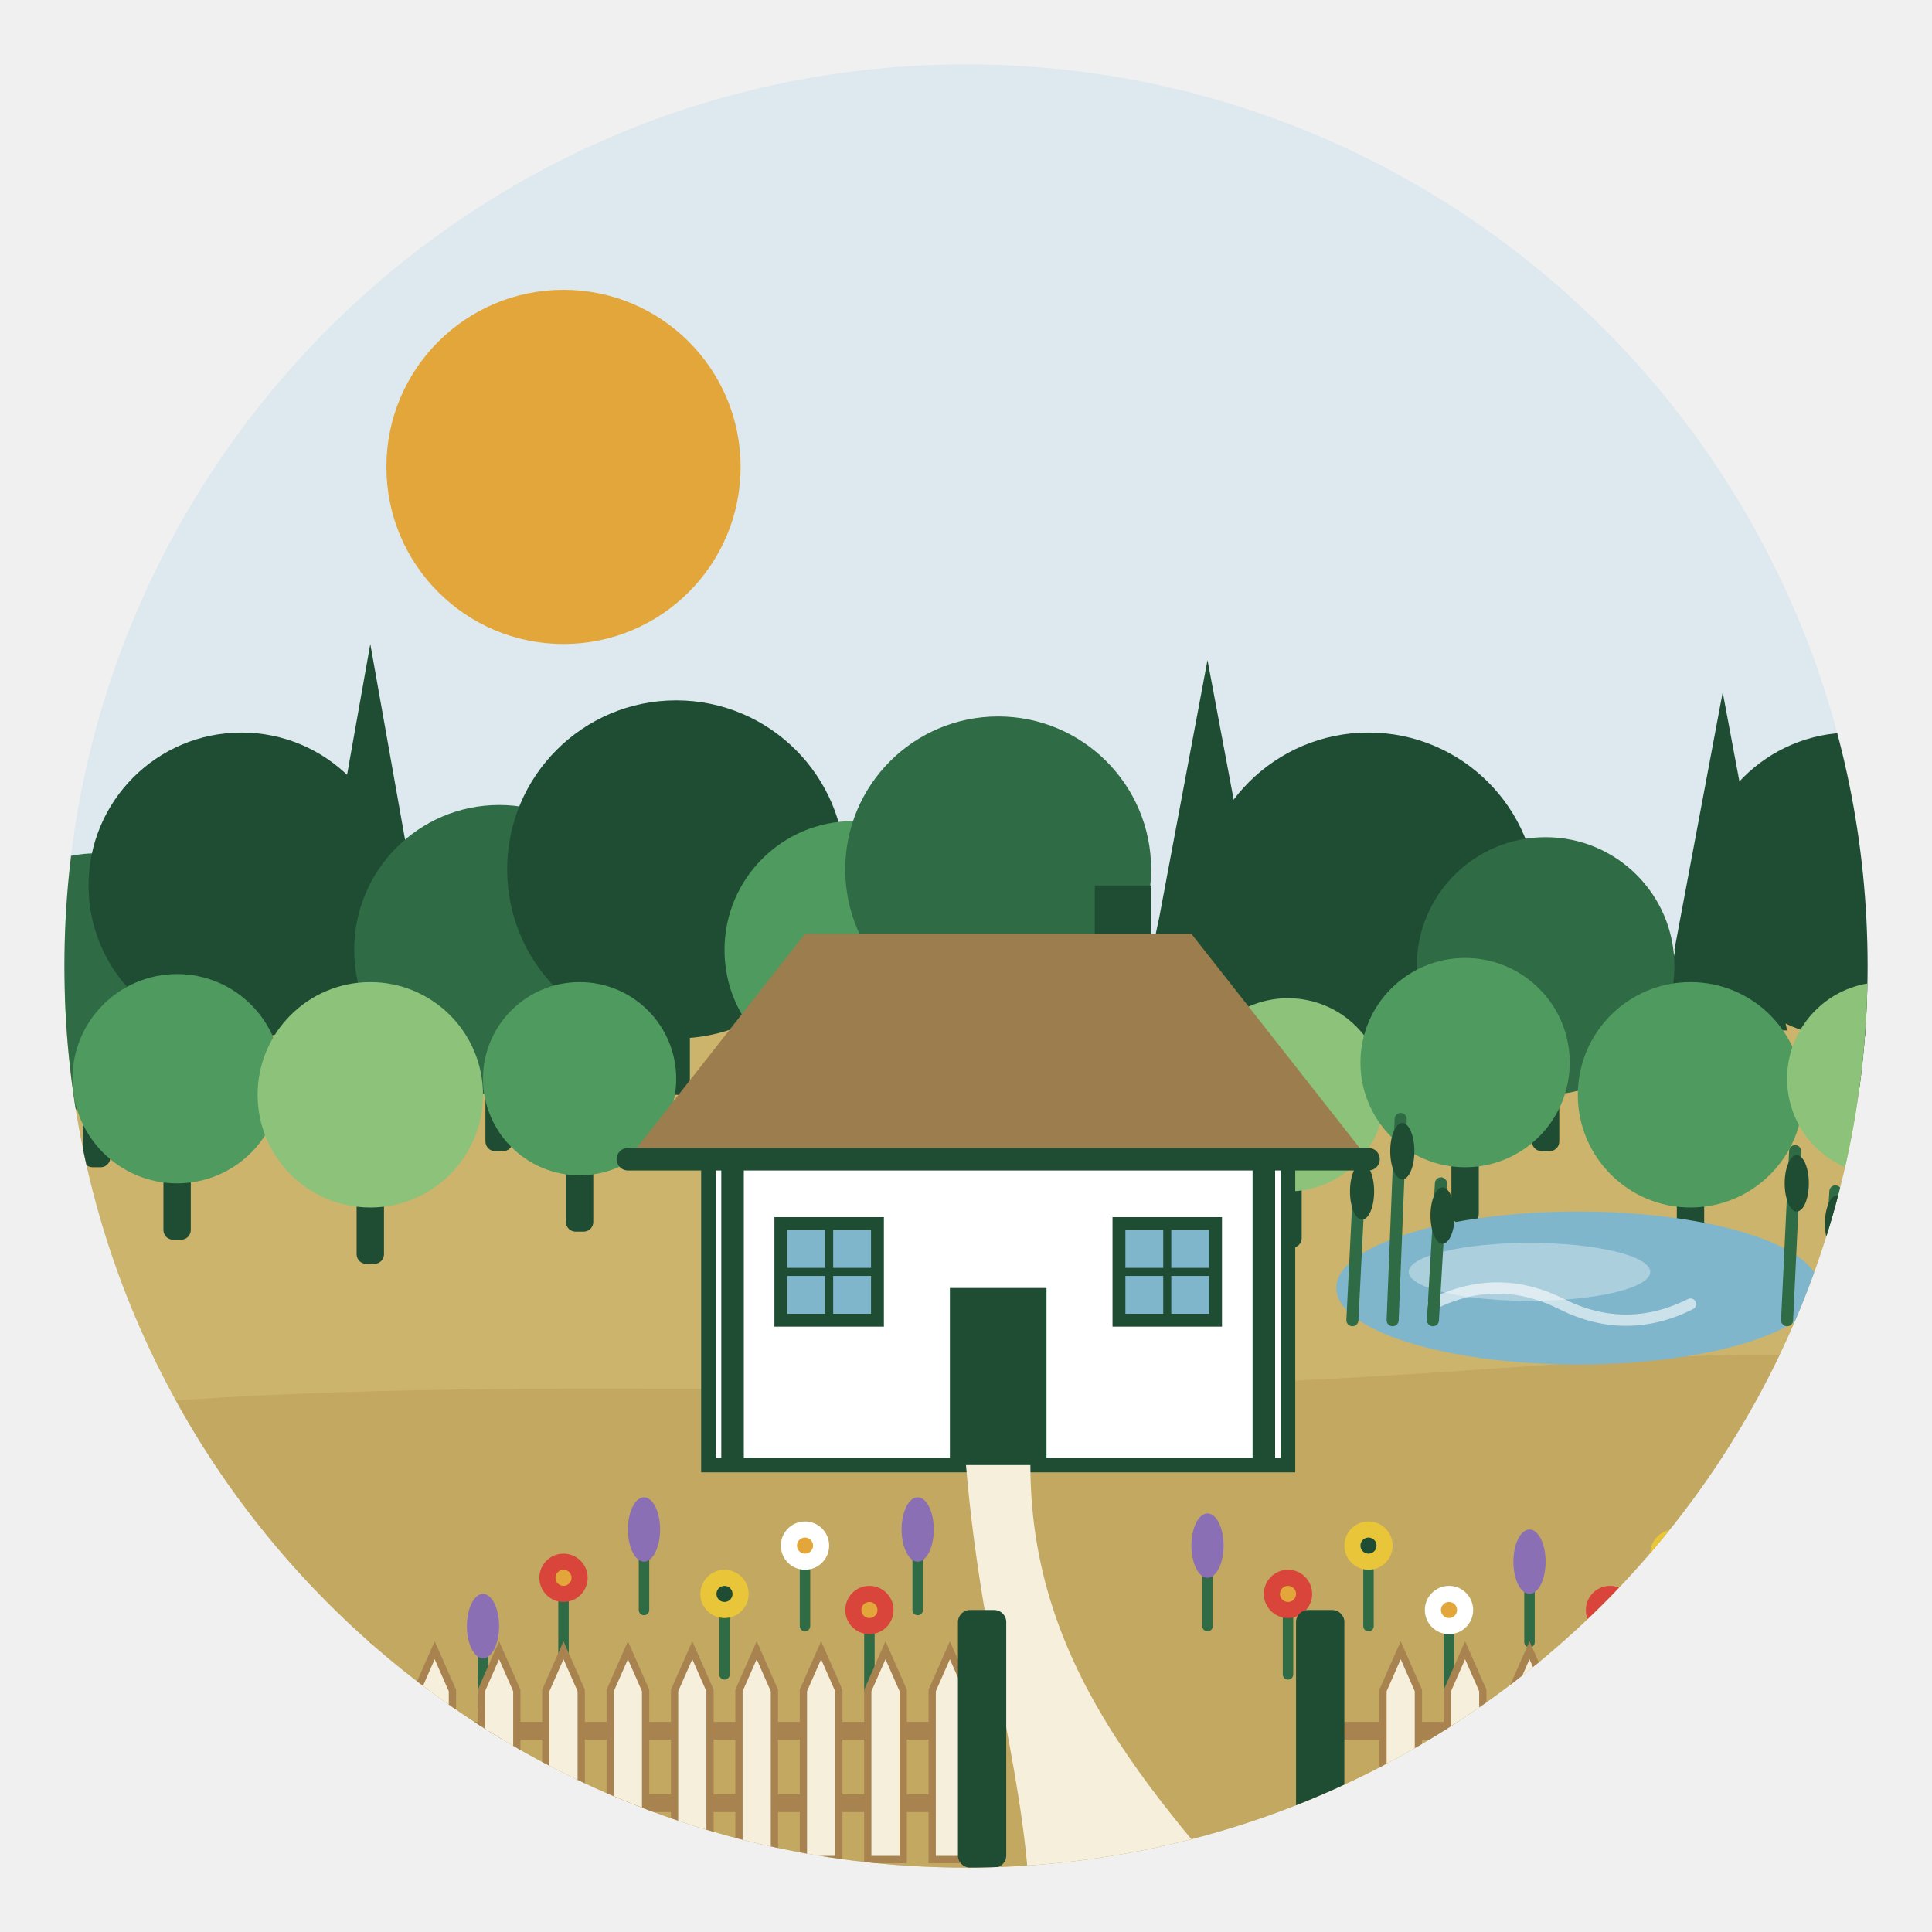
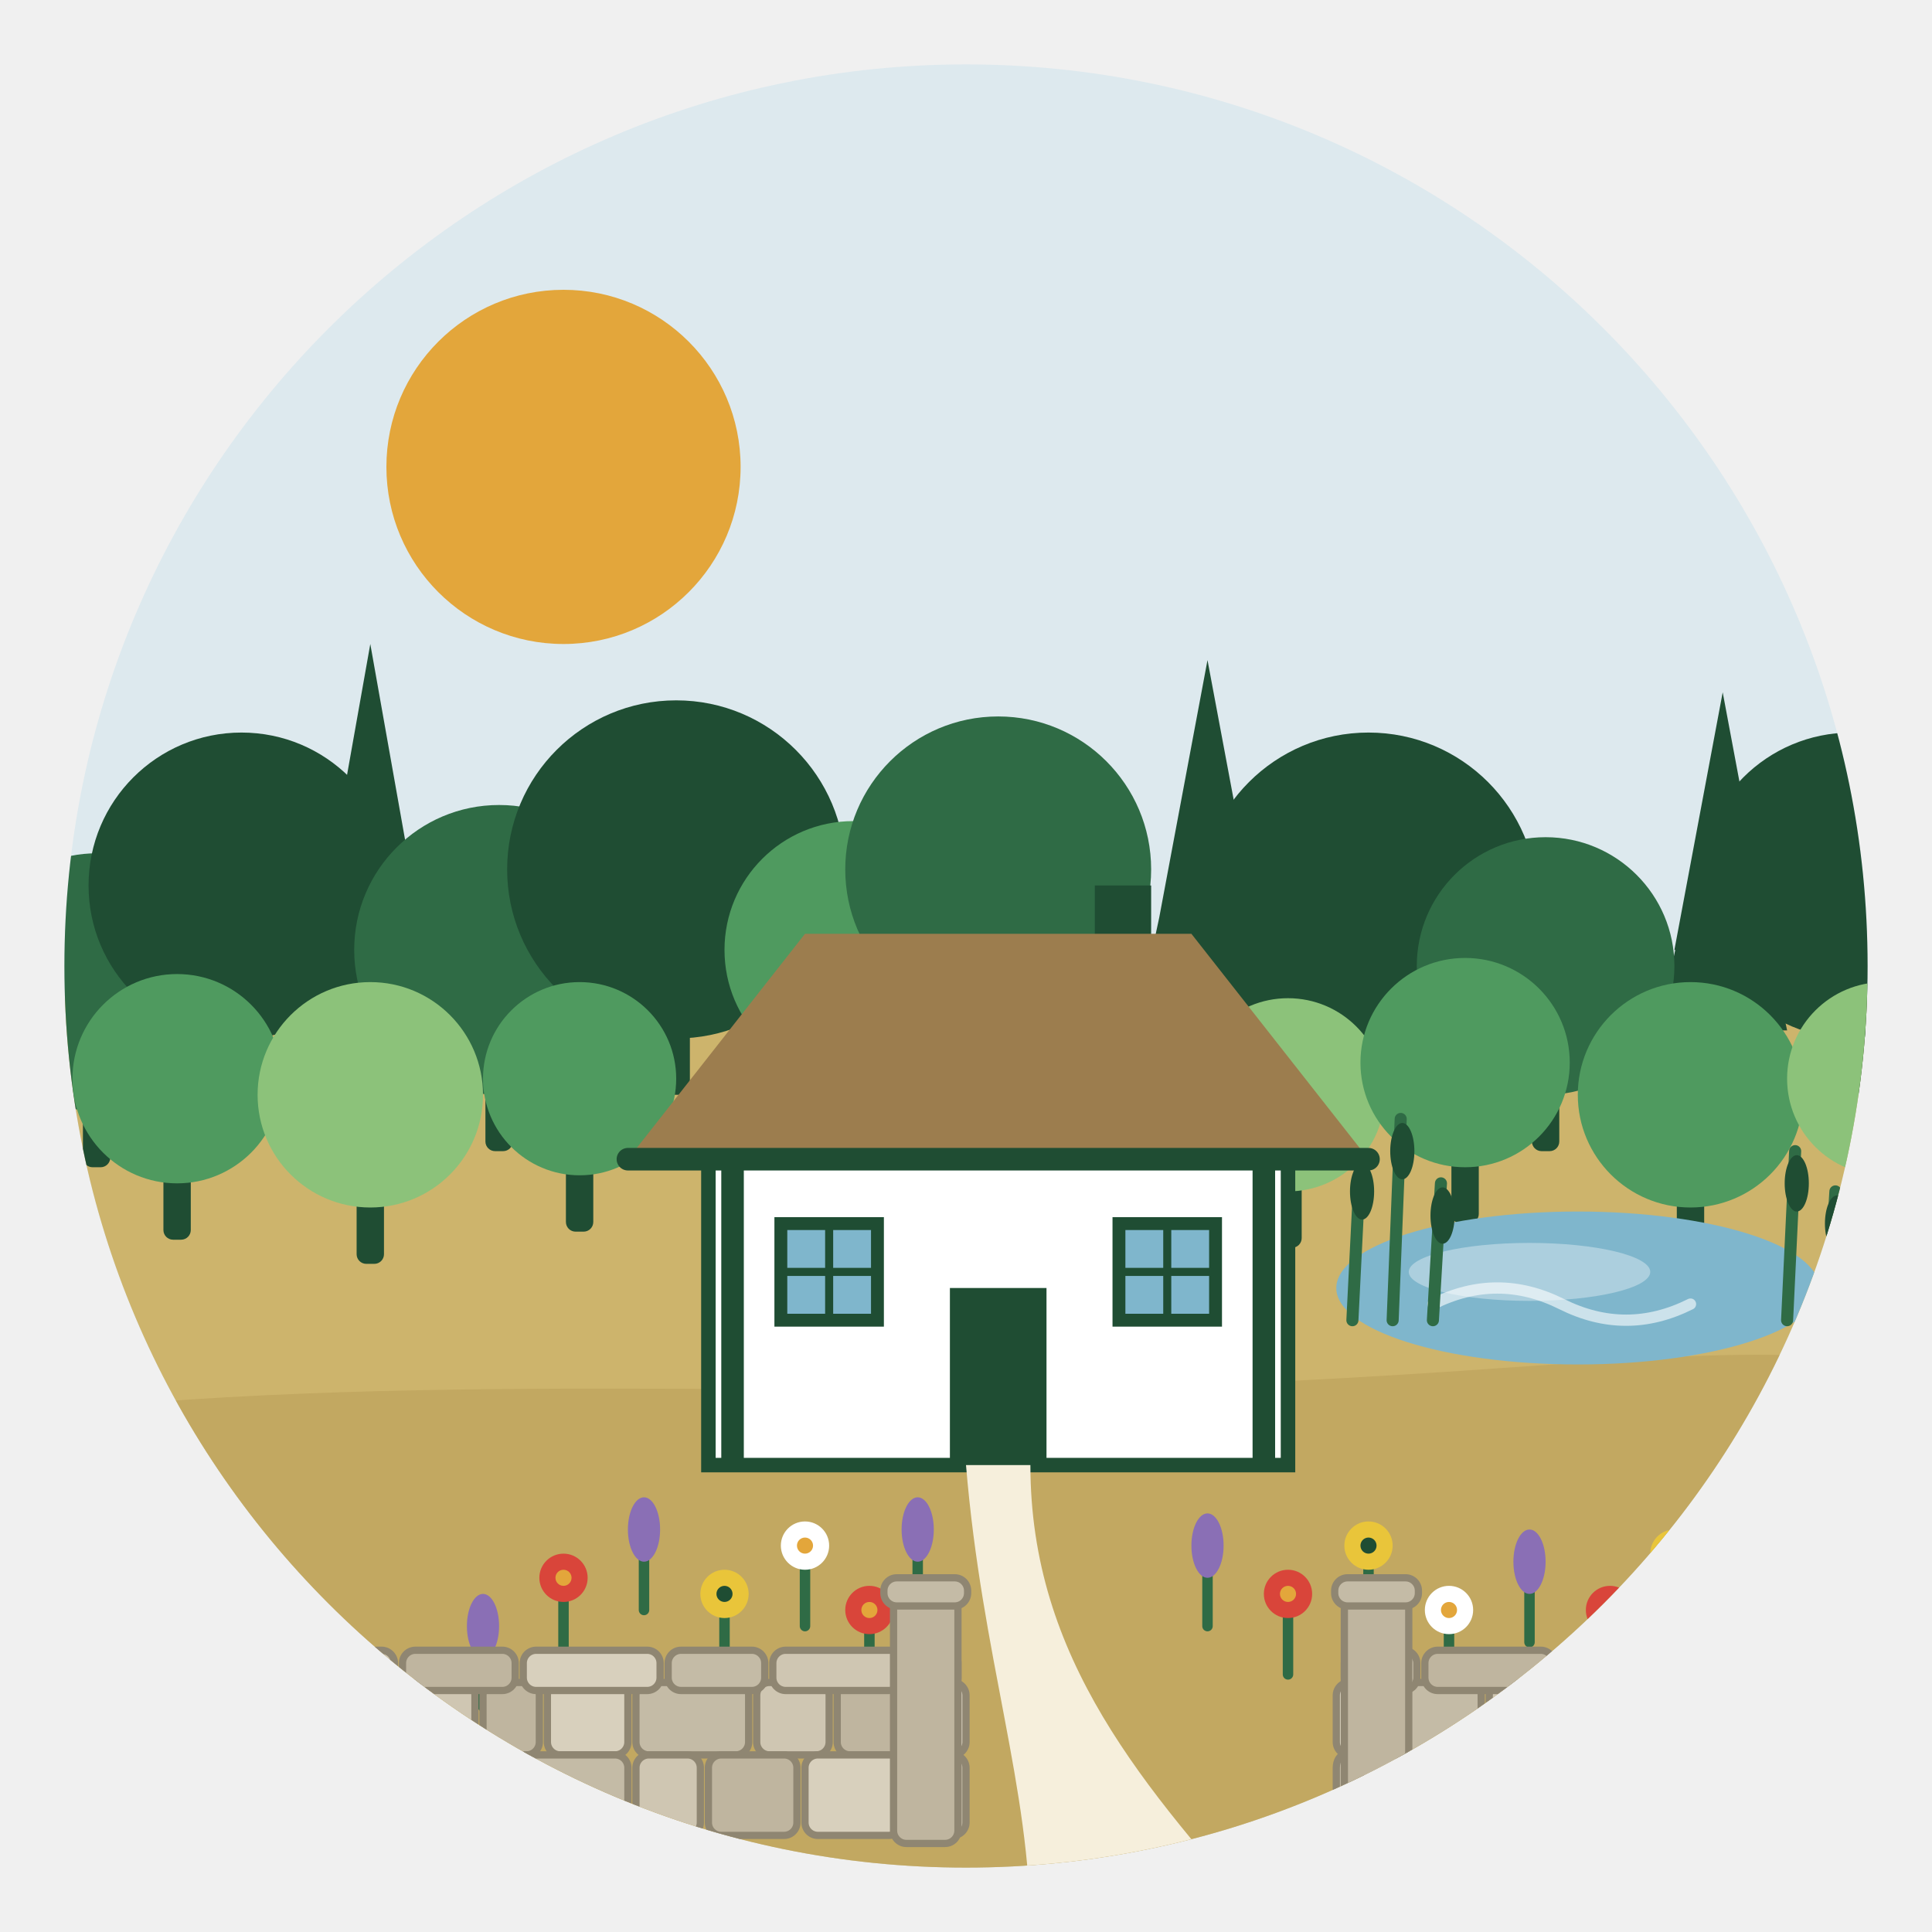
<svg xmlns="http://www.w3.org/2000/svg" viewBox="0 0 240 240" width="240" height="240">
  <defs>
    <clipPath id="disc">
      <circle cx="120" cy="120" r="112" />
    </clipPath>
  </defs>
  <circle cx="120" cy="120" r="112" fill="#dde9ee" />
  <g clip-path="url(#disc)">
    <circle cx="70" cy="58" r="22" fill="#e3a63b" />
    <path d="M0 124 C 60 120, 120 124, 170 122 S 220 126, 240 123 L240 240 L0 240 Z" fill="#cdb46c" />
    <path d="M0 176 C 50 170, 100 174, 150 172 S 215 166, 240 170 L240 240 L0 240 Z" fill="#b89b55" opacity=".5" />
    <path d="M37 128 L46 84 L55 128 Z M39.25 118 L46 80 L52.75 118 Z" fill="#1f4d33" />
    <path d="M141 128 L150 86 L159 128 Z M143.25 118 L150 82 L156.75 118 Z" fill="#1f4d33" />
    <path d="M206 128 L214 90 L222 128 Z M208.0 118 L214 86 L220.0 118 Z" fill="#1f4d33" />
    <rect x="10.3" y="132" width="3.4" height="13" rx="1.2" fill="#1f4d33" />
    <circle cx="12" cy="122" r="16" fill="#2f6b45" />
    <rect x="28.3" y="123" width="3.4" height="13" rx="1.2" fill="#1f4d33" />
    <circle cx="30" cy="110" r="19" fill="#1f4d33" />
    <rect x="60.3" y="130" width="3.4" height="13" rx="1.2" fill="#1f4d33" />
    <circle cx="62" cy="118" r="18" fill="#2f6b45" />
    <rect x="82.3" y="123" width="3.4" height="13" rx="1.2" fill="#1f4d33" />
    <circle cx="84" cy="108" r="21" fill="#1f4d33" />
    <rect x="104.3" y="128" width="3.4" height="13" rx="1.2" fill="#1f4d33" />
    <circle cx="106" cy="118" r="16" fill="#4f9a5f" />
    <rect x="122.3" y="121" width="3.4" height="13" rx="1.2" fill="#1f4d33" />
    <circle cx="124" cy="108" r="19" fill="#2f6b45" />
    <rect x="168.3" y="127" width="3.4" height="13" rx="1.2" fill="#1f4d33" />
    <circle cx="170" cy="112" r="21" fill="#1f4d33" />
    <rect x="190.3" y="130" width="3.4" height="13" rx="1.2" fill="#1f4d33" />
    <circle cx="192" cy="120" r="16" fill="#2f6b45" />
    <rect x="228.3" y="123" width="3.4" height="13" rx="1.2" fill="#1f4d33" />
    <circle cx="230" cy="110" r="19" fill="#1f4d33" />
    <rect x="20.3" y="141" width="3.4" height="13" rx="1.2" fill="#1f4d33" />
    <circle cx="22" cy="134" r="13" fill="#4f9a5f" />
    <rect x="44.3" y="144" width="3.4" height="13" rx="1.2" fill="#1f4d33" />
    <circle cx="46" cy="136" r="14" fill="#8cc27a" />
    <rect x="70.3" y="140" width="3.4" height="13" rx="1.2" fill="#1f4d33" />
    <circle cx="72" cy="134" r="12" fill="#4f9a5f" />
    <rect x="138.3" y="139" width="3.4" height="13" rx="1.2" fill="#1f4d33" />
    <circle cx="140" cy="132" r="13" fill="#4f9a5f" />
    <rect x="158.3" y="142" width="3.4" height="13" rx="1.2" fill="#1f4d33" />
    <circle cx="160" cy="136" r="12" fill="#8cc27a" />
    <rect x="180.3" y="139" width="3.4" height="13" rx="1.2" fill="#1f4d33" />
    <circle cx="182" cy="132" r="13" fill="#4f9a5f" />
    <rect x="208.3" y="144" width="3.4" height="13" rx="1.2" fill="#1f4d33" />
    <circle cx="210" cy="136" r="14" fill="#4f9a5f" />
    <rect x="232.3" y="140" width="3.4" height="13" rx="1.2" fill="#1f4d33" />
    <circle cx="234" cy="134" r="12" fill="#8cc27a" />
    <ellipse cx="196" cy="160" rx="30" ry="9.5" fill="#7fb6cc" />
    <ellipse cx="190" cy="158" rx="15" ry="3.6" fill="#ffffff" opacity=".35" />
    <path d="M178 162 q 8 -4 16 0 t 16 0" fill="none" stroke="#ffffff" stroke-width="1.4" opacity=".6" stroke-linecap="round" />
    <path d="M168 164 L169 144" stroke="#2f6b45" stroke-width="1.5" stroke-linecap="round" />
    <ellipse cx="169.2" cy="148" rx="1.5" ry="3.5" fill="#1f4d33" />
    <path d="M173 164 L174 139" stroke="#2f6b45" stroke-width="1.5" stroke-linecap="round" />
    <ellipse cx="174.2" cy="143" rx="1.5" ry="3.5" fill="#1f4d33" />
    <path d="M178 164 L179 147" stroke="#2f6b45" stroke-width="1.5" stroke-linecap="round" />
    <ellipse cx="179.2" cy="151" rx="1.5" ry="3.5" fill="#1f4d33" />
    <path d="M222 164 L223 143" stroke="#2f6b45" stroke-width="1.5" stroke-linecap="round" />
    <ellipse cx="223.2" cy="147" rx="1.5" ry="3.5" fill="#1f4d33" />
    <path d="M227 164 L228 148" stroke="#2f6b45" stroke-width="1.5" stroke-linecap="round" />
    <ellipse cx="228.2" cy="152" rx="1.5" ry="3.5" fill="#1f4d33" />
    <rect x="136" y="110" width="7" height="14" fill="#1f4d33" />
    <rect x="88" y="142" width="72" height="40" fill="#ffffff" stroke="#1f4d33" stroke-width="1.8" />
    <path d="M78 144 L170 144 L148 116 L100 116 Z" fill="#9c7d4e" />
    <path d="M78 144 L170 144" stroke="#1f4d33" stroke-width="2.8" stroke-linecap="round" />
    <rect x="97" y="152" width="12" height="12" fill="#7fb6cc" stroke="#1f4d33" stroke-width="1.6" />
    <path d="M103 152 L103 164 M97 158 L109 158" stroke="#1f4d33" stroke-width="1" />
    <rect x="139" y="152" width="12" height="12" fill="#7fb6cc" stroke="#1f4d33" stroke-width="1.6" />
    <path d="M145 152 L145 164 M139 158 L151 158" stroke="#1f4d33" stroke-width="1" />
    <rect x="118" y="160" width="12" height="22" fill="#1f4d33" />
    <rect x="89.6" y="144" width="2.8" height="38" fill="#1f4d33" />
    <rect x="155.6" y="144" width="2.8" height="38" fill="#1f4d33" />
    <path d="M 128 240 C 128 222, 122 206, 120 182 L 128 182 C 128 206, 142 222, 158 240 Z" fill="#f6efdc" />
    <path d="M70 206 L70 198" stroke="#2f6b45" stroke-width="1.3" stroke-linecap="round" />
    <circle cx="70" cy="196" r="3" fill="#d9453a" />
    <circle cx="70" cy="196" r="1" fill="#e3a63b" />
    <path d="M80 200 L80 192" stroke="#2f6b45" stroke-width="1.3" stroke-linecap="round" />
    <ellipse cx="80" cy="190" rx="2" ry="4" fill="#8a6fb5" />
    <path d="M90 208 L90 200" stroke="#2f6b45" stroke-width="1.3" stroke-linecap="round" />
    <circle cx="90" cy="198" r="3" fill="#e9c53a" />
    <circle cx="90" cy="198" r="1" fill="#1f4d33" />
    <path d="M100 202 L100 194" stroke="#2f6b45" stroke-width="1.3" stroke-linecap="round" />
    <circle cx="100" cy="192" r="3" fill="#ffffff" />
    <circle cx="100" cy="192" r="1" fill="#e3a63b" />
    <path d="M108 210 L108 202" stroke="#2f6b45" stroke-width="1.3" stroke-linecap="round" />
    <circle cx="108" cy="200" r="3" fill="#d9453a" />
    <circle cx="108" cy="200" r="1" fill="#e3a63b" />
    <path d="M60 212 L60 204" stroke="#2f6b45" stroke-width="1.3" stroke-linecap="round" />
    <ellipse cx="60" cy="202" rx="2" ry="4" fill="#8a6fb5" />
    <path d="M114 200 L114 192" stroke="#2f6b45" stroke-width="1.3" stroke-linecap="round" />
    <ellipse cx="114" cy="190" rx="2" ry="4" fill="#8a6fb5" />
    <path d="M150 202 L150 194" stroke="#2f6b45" stroke-width="1.3" stroke-linecap="round" />
    <ellipse cx="150" cy="192" rx="2" ry="4" fill="#8a6fb5" />
    <path d="M160 208 L160 200" stroke="#2f6b45" stroke-width="1.3" stroke-linecap="round" />
    <circle cx="160" cy="198" r="3" fill="#d9453a" />
    <circle cx="160" cy="198" r="1" fill="#e3a63b" />
    <path d="M170 202 L170 194" stroke="#2f6b45" stroke-width="1.3" stroke-linecap="round" />
    <circle cx="170" cy="192" r="3" fill="#e9c53a" />
    <circle cx="170" cy="192" r="1" fill="#1f4d33" />
    <path d="M180 210 L180 202" stroke="#2f6b45" stroke-width="1.3" stroke-linecap="round" />
    <circle cx="180" cy="200" r="3" fill="#ffffff" />
    <circle cx="180" cy="200" r="1" fill="#e3a63b" />
    <path d="M190 204 L190 196" stroke="#2f6b45" stroke-width="1.3" stroke-linecap="round" />
    <ellipse cx="190" cy="194" rx="2" ry="4" fill="#8a6fb5" />
    <path d="M200 210 L200 202" stroke="#2f6b45" stroke-width="1.3" stroke-linecap="round" />
    <circle cx="200" cy="200" r="3" fill="#d9453a" />
    <circle cx="200" cy="200" r="1" fill="#e3a63b" />
    <path d="M208 203 L208 195" stroke="#2f6b45" stroke-width="1.3" stroke-linecap="round" />
    <circle cx="208" cy="193" r="3" fill="#e9c53a" />
    <circle cx="208" cy="193" r="1" fill="#1f4d33" />
-     <path d="M0 215 L122 215 M164 215 L240 215" stroke="#a8824f" stroke-width="2.2" />
-     <path d="M0 224 L122 224 M164 224 L240 224" stroke="#a8824f" stroke-width="2.2" />
-     <path d="M3.8 210 L6 205 L8.2 210 L8.2 231 L3.8 231 Z" fill="#f6efdc" stroke="#a8824f" stroke-width="0.9" />
-     <path d="M11.8 210 L14 205 L16.2 210 L16.2 231 L11.8 231 Z" fill="#f6efdc" stroke="#a8824f" stroke-width="0.9" />
-     <path d="M19.8 210 L22 205 L24.2 210 L24.2 231 L19.8 231 Z" fill="#f6efdc" stroke="#a8824f" stroke-width="0.9" />
-     <path d="M27.8 210 L30 205 L32.2 210 L32.2 231 L27.8 231 Z" fill="#f6efdc" stroke="#a8824f" stroke-width="0.9" />
-     <path d="M35.8 210 L38 205 L40.2 210 L40.2 231 L35.8 231 Z" fill="#f6efdc" stroke="#a8824f" stroke-width="0.9" />
-     <path d="M43.8 210 L46 205 L48.2 210 L48.2 231 L43.8 231 Z" fill="#f6efdc" stroke="#a8824f" stroke-width="0.9" />
-     <path d="M51.8 210 L54 205 L56.2 210 L56.2 231 L51.8 231 Z" fill="#f6efdc" stroke="#a8824f" stroke-width="0.9" />
-     <path d="M59.8 210 L62 205 L64.2 210 L64.2 231 L59.8 231 Z" fill="#f6efdc" stroke="#a8824f" stroke-width="0.9" />
-     <path d="M67.8 210 L70 205 L72.2 210 L72.2 231 L67.8 231 Z" fill="#f6efdc" stroke="#a8824f" stroke-width="0.9" />
-     <path d="M75.8 210 L78 205 L80.2 210 L80.2 231 L75.8 231 Z" fill="#f6efdc" stroke="#a8824f" stroke-width="0.9" />
-     <path d="M83.8 210 L86 205 L88.2 210 L88.2 231 L83.8 231 Z" fill="#f6efdc" stroke="#a8824f" stroke-width="0.9" />
-     <path d="M91.8 210 L94 205 L96.2 210 L96.2 231 L91.8 231 Z" fill="#f6efdc" stroke="#a8824f" stroke-width="0.9" />
-     <path d="M99.8 210 L102 205 L104.2 210 L104.2 231 L99.8 231 Z" fill="#f6efdc" stroke="#a8824f" stroke-width="0.9" />
-     <path d="M107.8 210 L110 205 L112.2 210 L112.2 231 L107.8 231 Z" fill="#f6efdc" stroke="#a8824f" stroke-width="0.9" />
-     <path d="M115.8 210 L118 205 L120.2 210 L120.2 231 L115.8 231 Z" fill="#f6efdc" stroke="#a8824f" stroke-width="0.9" />
-     <path d="M171.8 210 L174 205 L176.2 210 L176.2 231 L171.8 231 Z" fill="#f6efdc" stroke="#a8824f" stroke-width="0.9" />
-     <path d="M179.8 210 L182 205 L184.2 210 L184.2 231 L179.8 231 Z" fill="#f6efdc" stroke="#a8824f" stroke-width="0.9" />
-     <path d="M187.8 210 L190 205 L192.2 210 L192.2 231 L187.8 231 Z" fill="#f6efdc" stroke="#a8824f" stroke-width="0.9" />
-     <path d="M195.8 210 L198 205 L200.2 210 L200.2 231 L195.8 231 Z" fill="#f6efdc" stroke="#a8824f" stroke-width="0.9" />
-     <path d="M203.8 210 L206 205 L208.2 210 L208.2 231 L203.8 231 Z" fill="#f6efdc" stroke="#a8824f" stroke-width="0.9" />
-     <path d="M211.8 210 L214 205 L216.2 210 L216.2 231 L211.8 231 Z" fill="#f6efdc" stroke="#a8824f" stroke-width="0.9" />
-     <path d="M219.8 210 L222 205 L224.2 210 L224.2 231 L219.8 231 Z" fill="#f6efdc" stroke="#a8824f" stroke-width="0.9" />
-     <path d="M227.8 210 L230 205 L232.2 210 L232.2 231 L227.8 231 Z" fill="#f6efdc" stroke="#a8824f" stroke-width="0.9" />
-     <path d="M235.8 210 L238 205 L240.2 210 L240.2 231 L235.8 231 Z" fill="#f6efdc" stroke="#a8824f" stroke-width="0.9" />
-     <rect x="119" y="200" width="6" height="32" rx="1.5" fill="#1f4d33" />
-     <rect x="161" y="200" width="6" height="32" rx="1.5" fill="#1f4d33" />
+     <rect x="2" y="209" width="11" height="9" rx="1.6" fill="#cfc6b2" stroke="#8f8672" stroke-width="0.9" />
+     <rect x="14" y="209" width="8" height="9" rx="1.6" fill="#bfb59f" stroke="#8f8672" stroke-width="0.9" />
+     <rect x="23" y="209" width="13" height="9" rx="1.6" fill="#d8d0bd" stroke="#8f8672" stroke-width="0.9" />
+     <rect x="37" y="209" width="9" height="9" rx="1.6" fill="#c4bba6" stroke="#8f8672" stroke-width="0.9" />
+     <rect x="47" y="209" width="12" height="9" rx="1.6" fill="#cfc6b2" stroke="#8f8672" stroke-width="0.9" />
+     <rect x="60" y="209" width="7" height="9" rx="1.6" fill="#bfb59f" stroke="#8f8672" stroke-width="0.9" />
+     <rect x="68" y="209" width="10" height="9" rx="1.6" fill="#d8d0bd" stroke="#8f8672" stroke-width="0.9" />
+     <rect x="79" y="209" width="14" height="9" rx="1.6" fill="#c4bba6" stroke="#8f8672" stroke-width="0.9" />
+     <rect x="94" y="209" width="9" height="9" rx="1.6" fill="#cfc6b2" stroke="#8f8672" stroke-width="0.9" />
+     <rect x="104" y="209" width="11" height="9" rx="1.6" fill="#bfb59f" stroke="#8f8672" stroke-width="0.9" />
+     <rect x="116" y="209" width="4" height="9" rx="1.6" fill="#d8d0bd" stroke="#8f8672" stroke-width="0.9" />
+     <rect x="166" y="209" width="6" height="9" rx="1.6" fill="#d8d0bd" stroke="#8f8672" stroke-width="0.9" />
+     <rect x="173" y="209" width="11" height="9" rx="1.6" fill="#c4bba6" stroke="#8f8672" stroke-width="0.9" />
+     <rect x="185" y="209" width="12" height="9" rx="1.6" fill="#cfc6b2" stroke="#8f8672" stroke-width="0.9" />
+     <rect x="198" y="209" width="8" height="9" rx="1.6" fill="#bfb59f" stroke="#8f8672" stroke-width="0.9" />
+     <rect x="207" y="209" width="10" height="9" rx="1.6" fill="#d8d0bd" stroke="#8f8672" stroke-width="0.9" />
+     <rect x="218" y="209" width="9" height="9" rx="1.6" fill="#c4bba6" stroke="#8f8672" stroke-width="0.9" />
+     <rect x="228" y="209" width="13" height="9" rx="1.6" fill="#cfc6b2" stroke="#8f8672" stroke-width="0.9" />
+     <rect x="-3" y="218" width="9" height="10" rx="1.6" fill="#bfb59f" stroke="#8f8672" stroke-width="0.9" />
+     <rect x="7" y="218" width="12" height="10" rx="1.6" fill="#d8d0bd" stroke="#8f8672" stroke-width="0.9" />
+     <rect x="20" y="218" width="8" height="10" rx="1.6" fill="#c4bba6" stroke="#8f8672" stroke-width="0.9" />
+     <rect x="29" y="218" width="13" height="10" rx="1.6" fill="#cfc6b2" stroke="#8f8672" stroke-width="0.9" />
+     <rect x="43" y="218" width="10" height="10" rx="1.6" fill="#bfb59f" stroke="#8f8672" stroke-width="0.9" />
+     <rect x="54" y="218" width="9" height="10" rx="1.6" fill="#d8d0bd" stroke="#8f8672" stroke-width="0.9" />
+     <rect x="64" y="218" width="14" height="10" rx="1.6" fill="#c4bba6" stroke="#8f8672" stroke-width="0.9" />
+     <rect x="79" y="218" width="8" height="10" rx="1.6" fill="#cfc6b2" stroke="#8f8672" stroke-width="0.9" />
+     <rect x="88" y="218" width="11" height="10" rx="1.6" fill="#bfb59f" stroke="#8f8672" stroke-width="0.9" />
+     <rect x="100" y="218" width="12" height="10" rx="1.6" fill="#d8d0bd" stroke="#8f8672" stroke-width="0.9" />
+     <rect x="113" y="218" width="7" height="10" rx="1.6" fill="#c4bba6" stroke="#8f8672" stroke-width="0.9" />
+     <rect x="166" y="218" width="2" height="10" rx="1.6" fill="#c4bba6" stroke="#8f8672" stroke-width="0.9" />
+     <rect x="169" y="218" width="9" height="10" rx="1.6" fill="#cfc6b2" stroke="#8f8672" stroke-width="0.9" />
+     <rect x="179" y="218" width="12" height="10" rx="1.6" fill="#bfb59f" stroke="#8f8672" stroke-width="0.9" />
+     <rect x="192" y="218" width="10" height="10" rx="1.6" fill="#d8d0bd" stroke="#8f8672" stroke-width="0.9" />
+     <rect x="203" y="218" width="8" height="10" rx="1.6" fill="#c4bba6" stroke="#8f8672" stroke-width="0.9" />
+     <rect x="212" y="218" width="13" height="10" rx="1.6" fill="#cfc6b2" stroke="#8f8672" stroke-width="0.9" />
+     <rect x="226" y="218" width="9" height="10" rx="1.6" fill="#bfb59f" stroke="#8f8672" stroke-width="0.9" />
+     <rect x="236" y="218" width="11" height="10" rx="1.6" fill="#d8d0bd" stroke="#8f8672" stroke-width="0.9" />
+     <rect x="0" y="205" width="16" height="5" rx="1.6" fill="#d8d0bd" stroke="#8f8672" stroke-width="0.9" />
+     <rect x="17" y="205" width="13" height="5" rx="1.6" fill="#c4bba6" stroke="#8f8672" stroke-width="0.9" />
+     <rect x="31" y="205" width="18" height="5" rx="1.6" fill="#cfc6b2" stroke="#8f8672" stroke-width="0.9" />
+     <rect x="50" y="205" width="14" height="5" rx="1.6" fill="#bfb59f" stroke="#8f8672" stroke-width="0.9" />
+     <rect x="65" y="205" width="17" height="5" rx="1.6" fill="#d8d0bd" stroke="#8f8672" stroke-width="0.9" />
+     <rect x="83" y="205" width="12" height="5" rx="1.6" fill="#c4bba6" stroke="#8f8672" stroke-width="0.9" />
+     <rect x="96" y="205" width="16" height="5" rx="1.6" fill="#cfc6b2" stroke="#8f8672" stroke-width="0.9" />
+     <rect x="113" y="205" width="6" height="5" rx="1.6" fill="#bfb59f" stroke="#8f8672" stroke-width="0.9" />
+     <rect x="167" y="205" width="9" height="5" rx="1.6" fill="#cfc6b2" stroke="#8f8672" stroke-width="0.9" />
+     <rect x="177" y="205" width="16" height="5" rx="1.6" fill="#bfb59f" stroke="#8f8672" stroke-width="0.9" />
+     <rect x="194" y="205" width="12" height="5" rx="1.6" fill="#d8d0bd" stroke="#8f8672" stroke-width="0.9" />
+     <rect x="207" y="205" width="17" height="5" rx="1.6" fill="#c4bba6" stroke="#8f8672" stroke-width="0.9" />
+     <rect x="225" y="205" width="15" height="5" rx="1.6" fill="#cfc6b2" stroke="#8f8672" stroke-width="0.9" />
+     <rect x="111" y="198" width="8" height="31" rx="1.6" fill="#bfb59f" stroke="#8f8672" stroke-width="0.9" />
+     <rect x="109.8" y="196" width="10.4" height="3.5" rx="1.6" fill="#c4bba6" stroke="#8f8672" stroke-width="0.9" />
+     <rect x="167" y="198" width="8" height="31" rx="1.6" fill="#bfb59f" stroke="#8f8672" stroke-width="0.9" />
+     <rect x="165.8" y="196" width="10.4" height="3.5" rx="1.6" fill="#c4bba6" stroke="#8f8672" stroke-width="0.9" />
  </g>
</svg>
